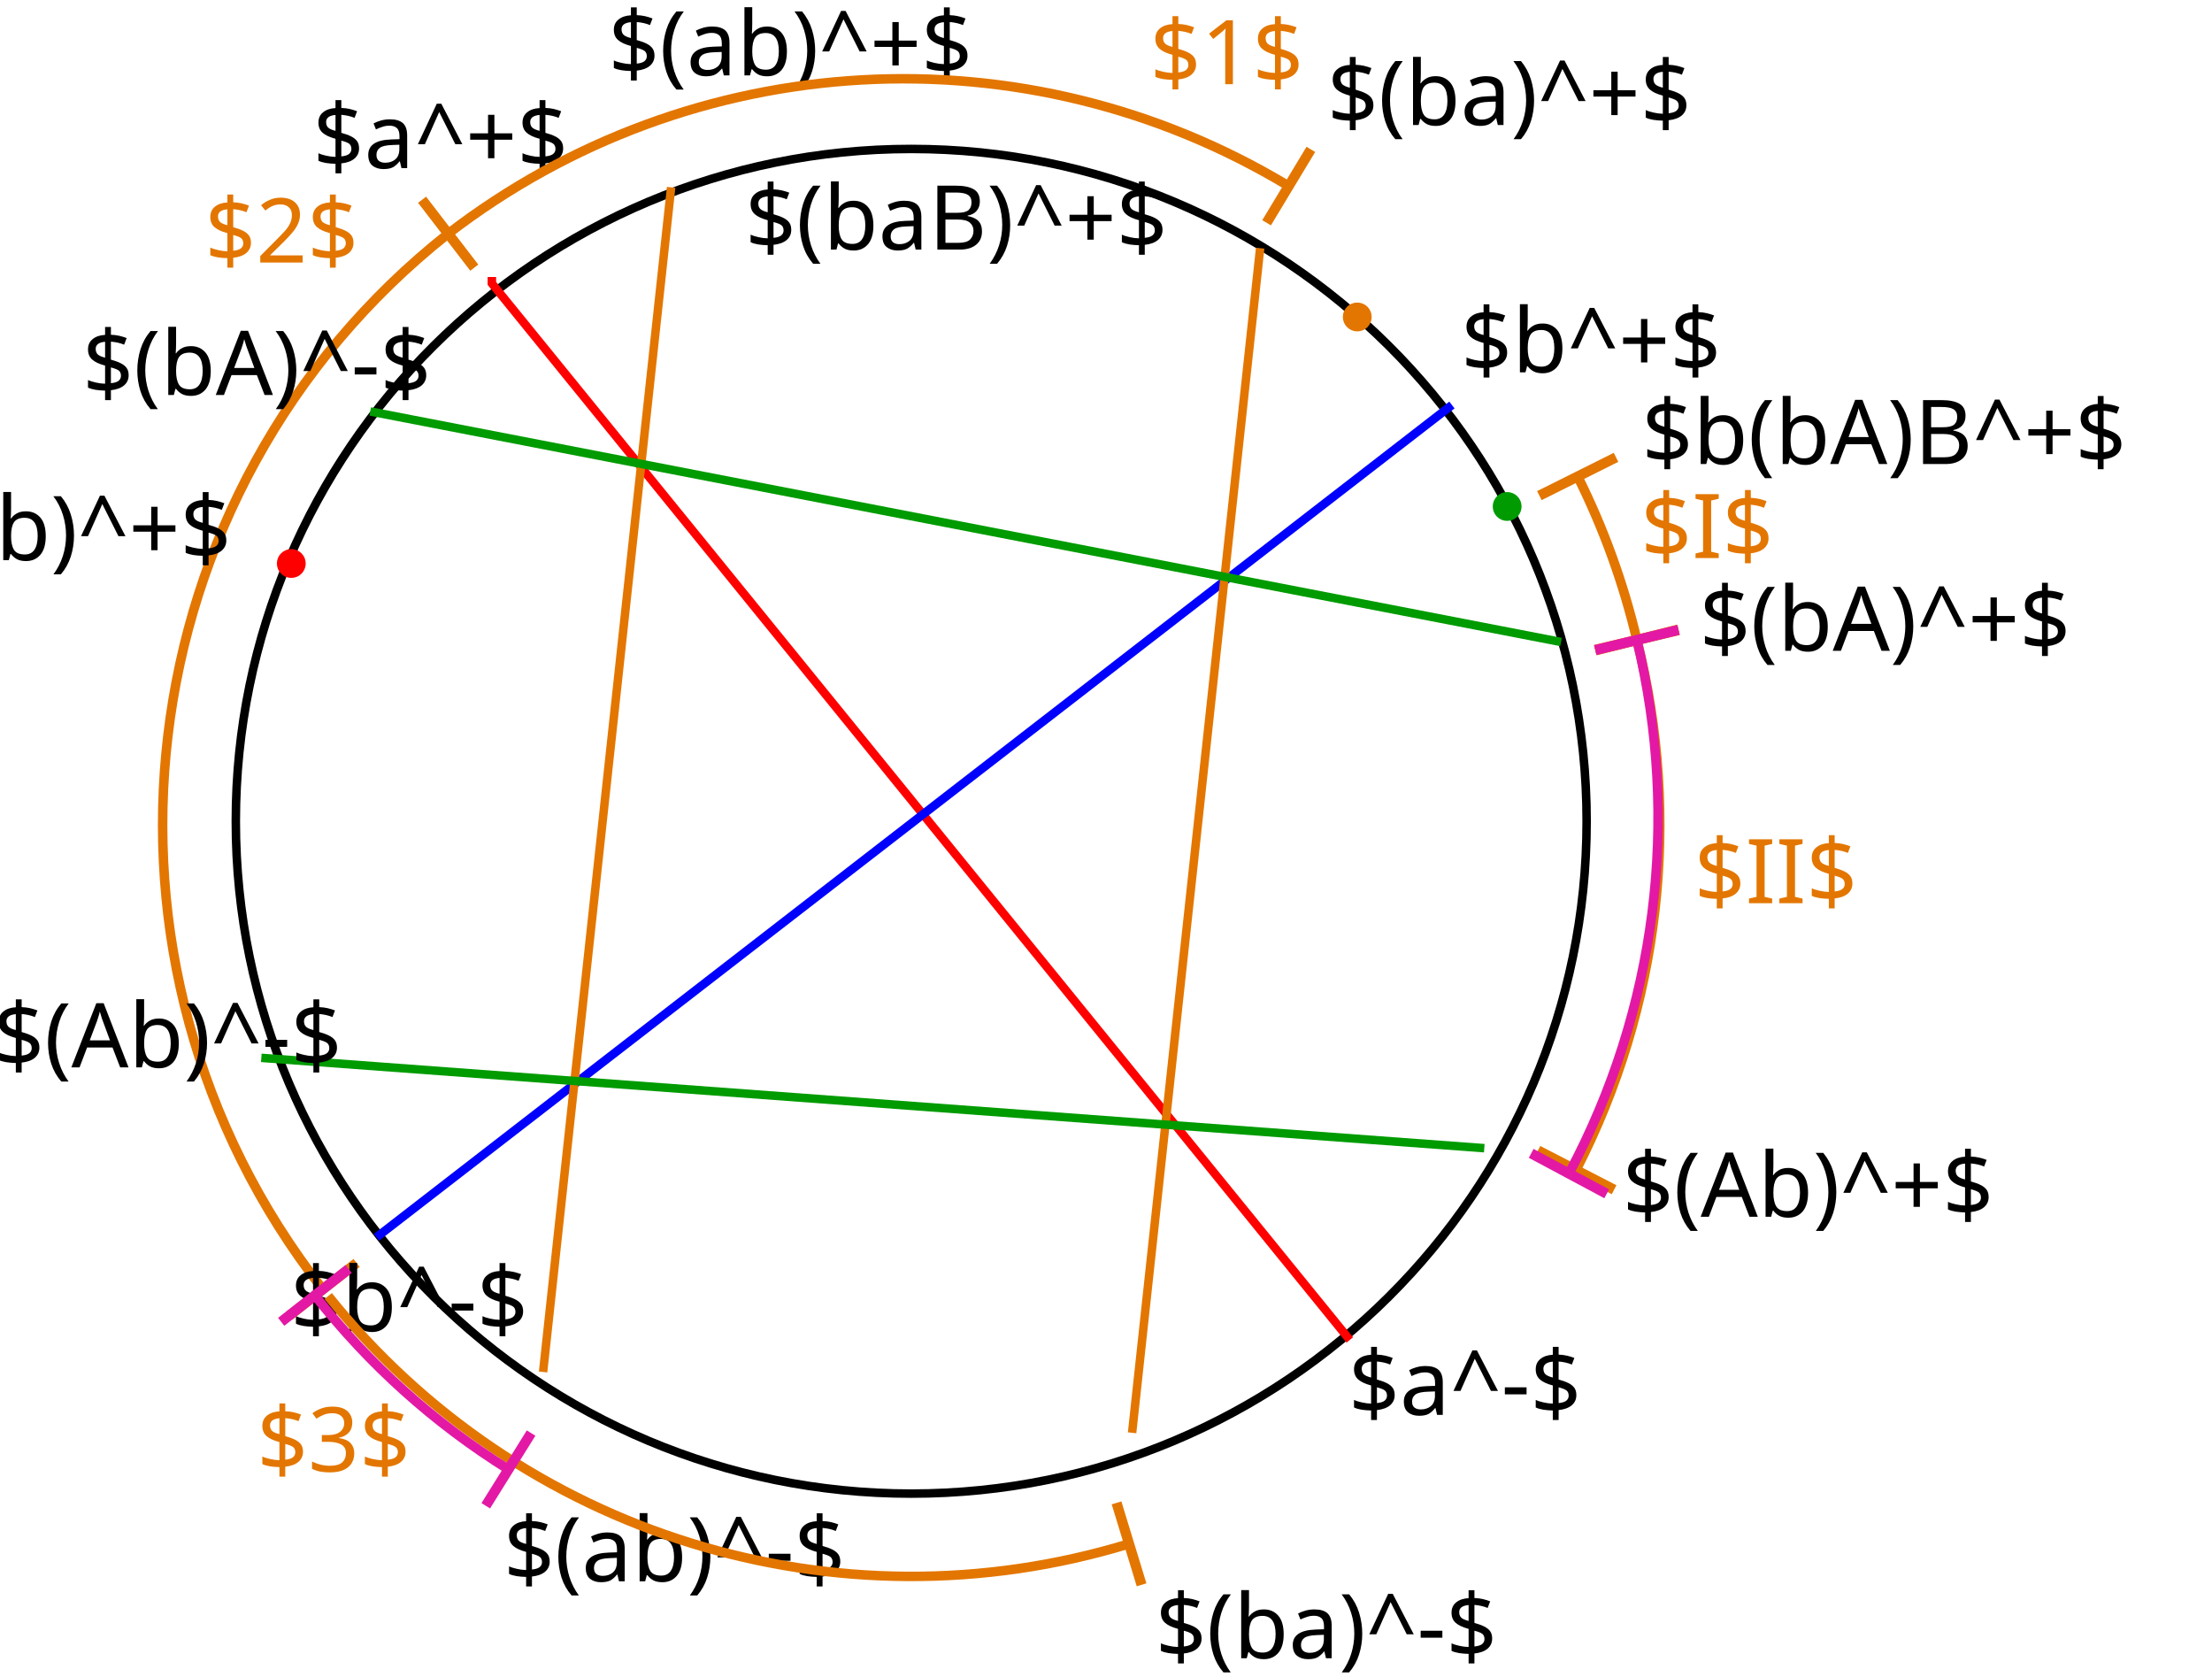
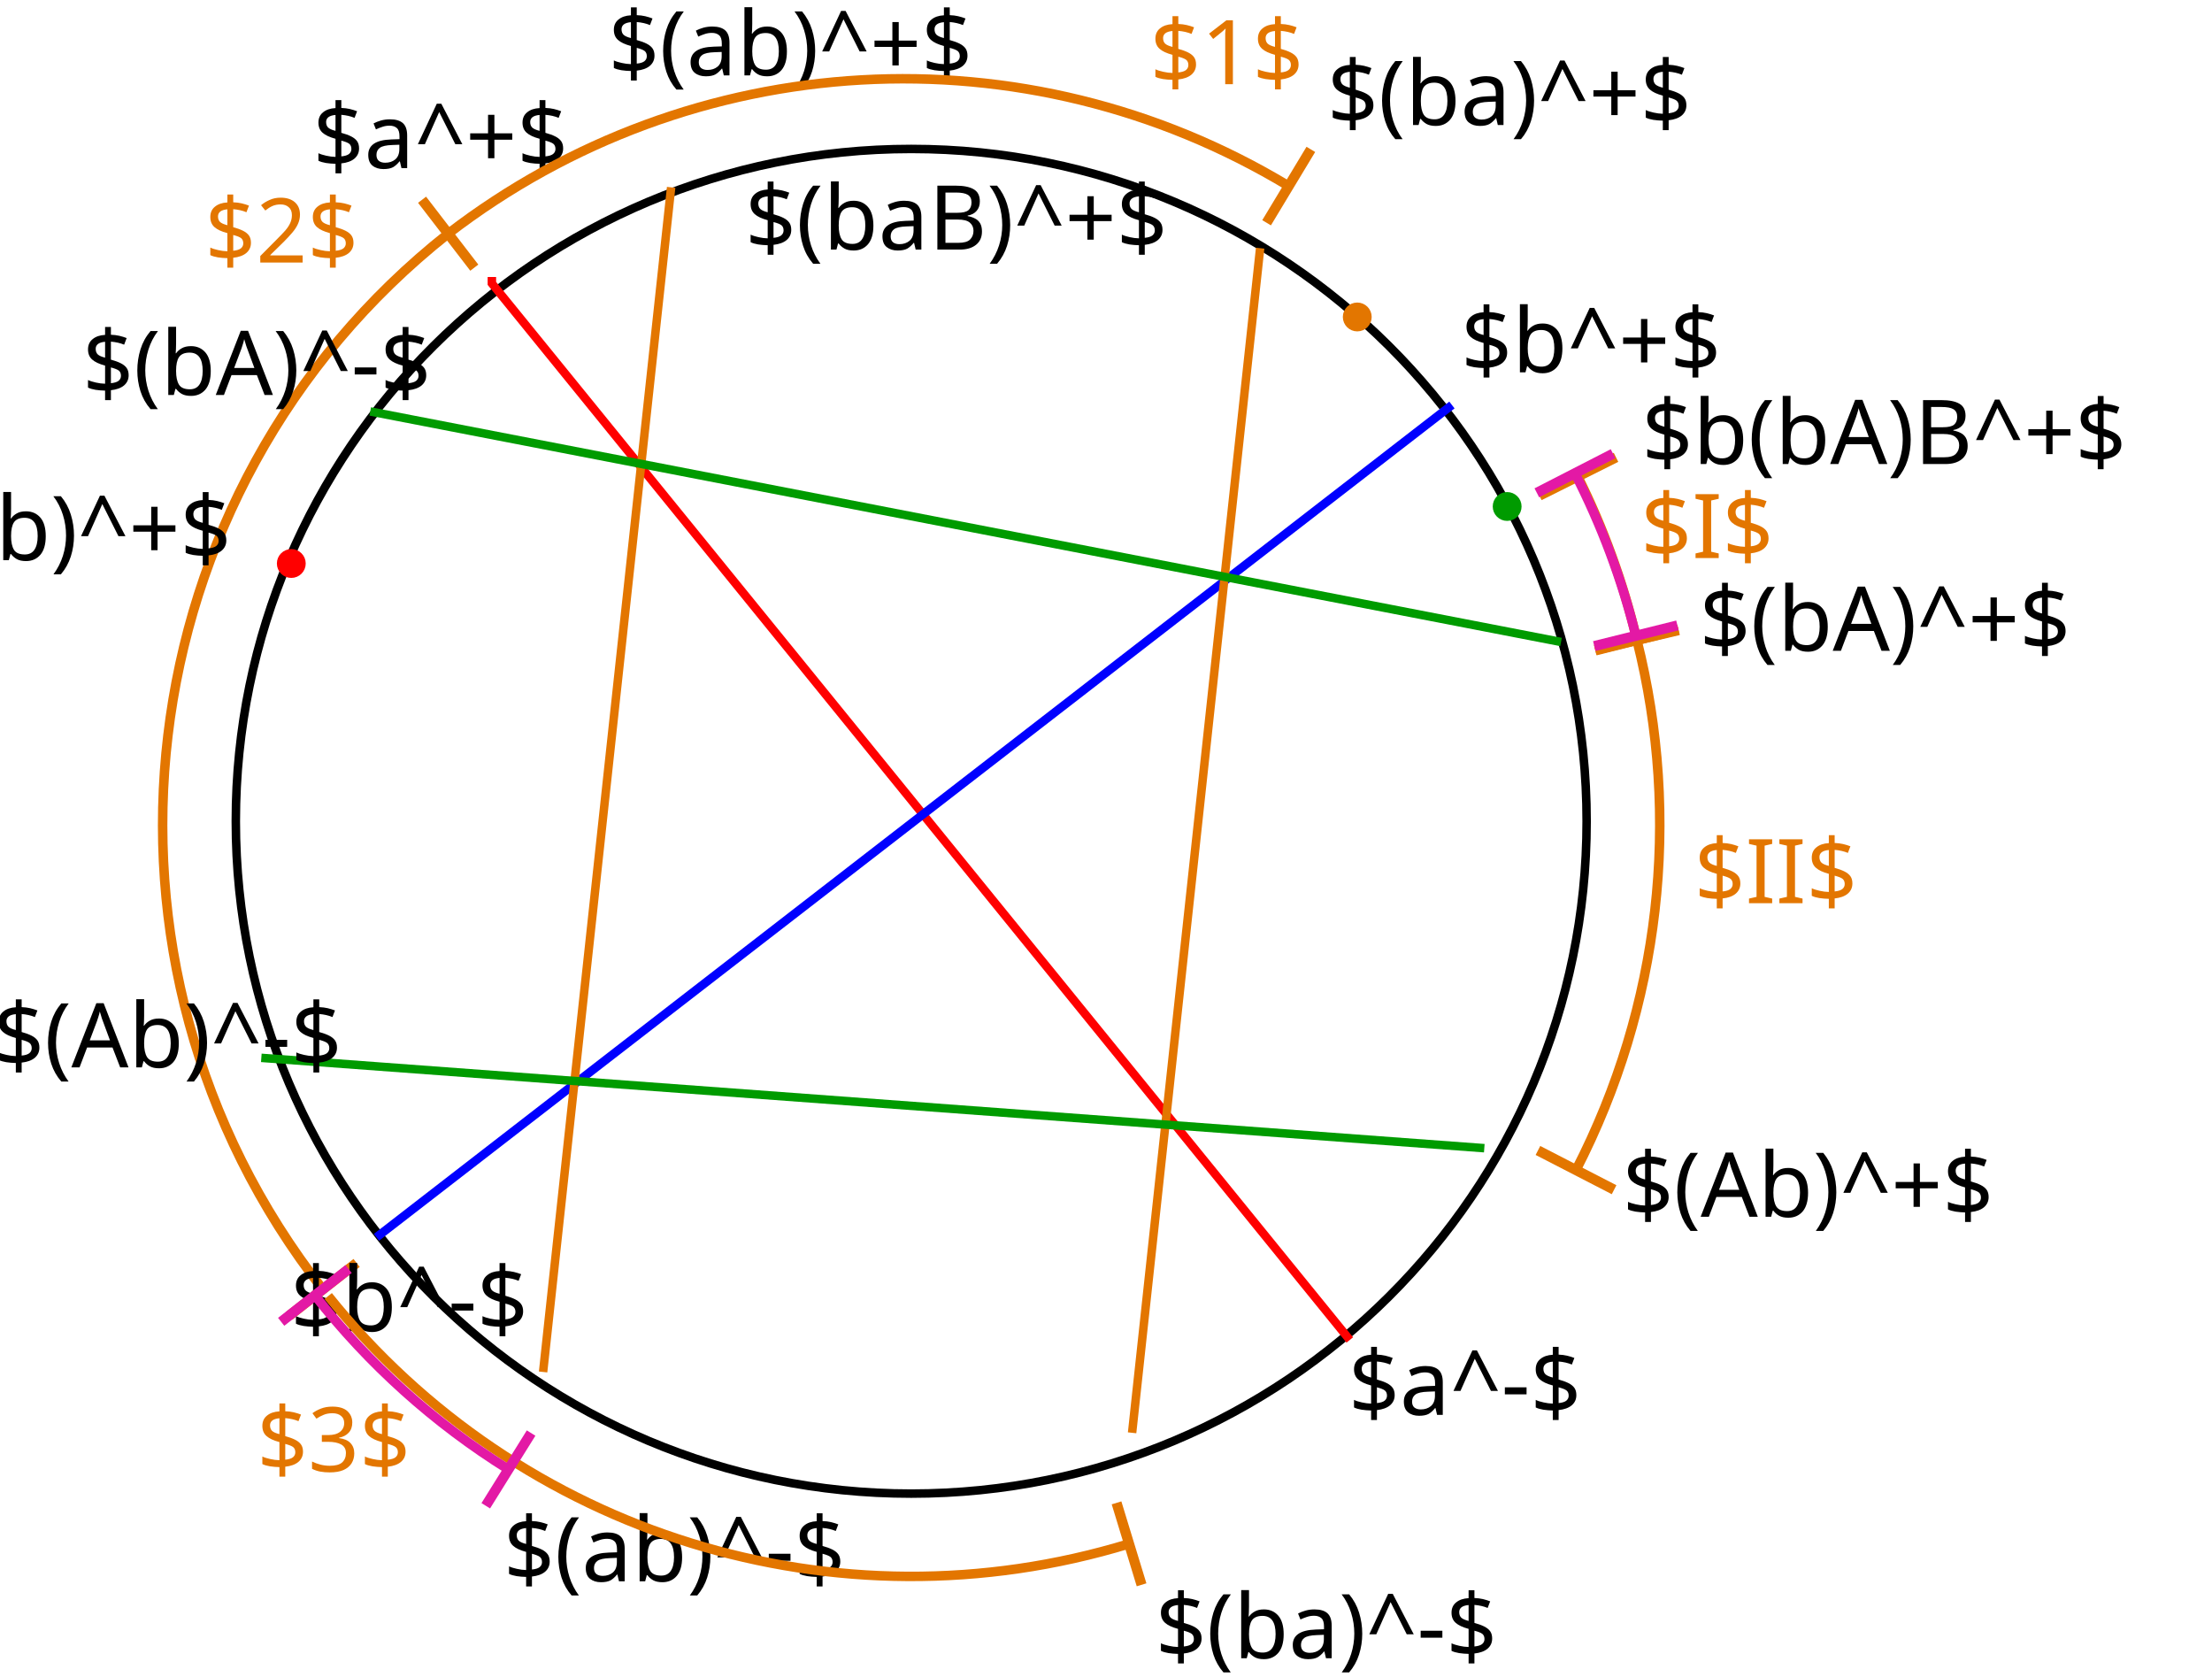
<svg xmlns="http://www.w3.org/2000/svg" width="261.187mm" height="197.896mm" viewBox="0 0 261.187 197.896" version="1.1" id="svg8">
  <defs id="defs2">
    <marker style="overflow:visible" id="marker2263" refX="0" refY="0" orient="auto">
      <path transform="scale(0.8)" style="fill:none;fill-opacity:0.75;fill-rule:evenodd;stroke:#e37600;stroke-width:1pt;stroke-opacity:1" d="M 0,5.65 V -5.65" id="path2261" />
    </marker>
    <marker style="overflow:visible" id="marker2187" refX="0" refY="0" orient="auto">
      <path transform="scale(0.8)" style="fill:none;fill-opacity:0.75;fill-rule:evenodd;stroke:#e37600;stroke-width:1pt;stroke-opacity:1" d="M 0,5.65 V -5.65" id="path2185" />
    </marker>
    <marker style="overflow:visible" id="StopL" refX="0" refY="0" orient="auto">
      <path transform="scale(0.8)" style="fill:none;fill-opacity:0.75;fill-rule:evenodd;stroke:#e37600;stroke-width:1pt;stroke-opacity:1" d="M 0,5.65 V -5.65" id="path1008" />
    </marker>
    <marker style="overflow:visible" id="DotS" refX="0" refY="0" orient="auto">
      <path transform="matrix(0.2,0,0,0.2,1.48,0.2)" style="fill:#e37600;fill-opacity:1;fill-rule:evenodd;stroke:#e37600;stroke-width:1pt;stroke-opacity:1" d="m -2.5,-1 c 0,2.76 -2.24,5 -5,5 -2.76,0 -5,-2.24 -5,-5 0,-2.76 2.24,-5 5,-5 2.76,0 5,2.24 5,5 z" id="path906" />
    </marker>
    <marker style="overflow:visible" id="marker1201" refX="0" refY="0" orient="auto">
      <path transform="matrix(-0.4,0,0,-0.4,-4,0)" style="fill:#0000ff;fill-opacity:1;fill-rule:evenodd;stroke:#0000ff;stroke-width:1pt;stroke-opacity:1" d="M 0,0 5,-5 -12.5,0 5,5 Z" id="path1199" />
    </marker>
    <marker style="overflow:visible" id="Arrow1Lend" refX="0" refY="0" orient="auto">
      <path transform="matrix(-0.8,0,0,-0.8,-10,0)" style="fill:#0000ff;fill-opacity:1;fill-rule:evenodd;stroke:#0000ff;stroke-width:1pt;stroke-opacity:1" d="M 0,0 5,-5 -12.5,0 5,5 Z" id="path842" />
    </marker>
    <marker style="overflow:visible" id="marker1123" refX="0" refY="0" orient="auto">
      <path transform="matrix(-0.4,0,0,-0.4,-4,0)" style="fill:#0000ff;fill-opacity:1;fill-rule:evenodd;stroke:#0000ff;stroke-width:1pt;stroke-opacity:1" d="M 0,0 5,-5 -12.5,0 5,5 Z" id="path1121" />
    </marker>
    <marker style="overflow:visible" id="Arrow1Mend" refX="0" refY="0" orient="auto">
      <path transform="matrix(-0.4,0,0,-0.4,-4,0)" style="fill:#0000ff;fill-opacity:1;fill-rule:evenodd;stroke:#0000ff;stroke-width:1pt;stroke-opacity:1" d="M 0,0 5,-5 -12.5,0 5,5 Z" id="path848" />
    </marker>
    <marker style="overflow:visible" id="marker2105-2" refX="0" refY="0" orient="auto">
      <path transform="scale(0.8)" style="fill:none;fill-opacity:0.75;fill-rule:evenodd;stroke:#e37600;stroke-width:1pt;stroke-opacity:1" d="M 0,5.65 V -5.65" id="path2103-1" />
    </marker>
    <marker style="overflow:visible" id="StopL-7" refX="0" refY="0" orient="auto">
      <path transform="scale(0.8)" style="fill:none;fill-opacity:0.75;fill-rule:evenodd;stroke:#e37600;stroke-width:1pt;stroke-opacity:1" d="M 0,5.65 V -5.65" id="path1008-0" />
    </marker>
    <marker style="overflow:visible" id="marker2105-2-6" refX="0" refY="0" orient="auto">
      <path transform="scale(0.8)" style="fill:none;fill-opacity:0.75;fill-rule:evenodd;stroke:#e319a5;stroke-width:1pt;stroke-opacity:1" d="M 0,5.65 V -5.65" id="path2103-1-4" />
    </marker>
    <marker style="overflow:visible" id="StopL-7-8" refX="0" refY="0" orient="auto">
      <path transform="scale(0.8)" style="fill:none;fill-opacity:0.75;fill-rule:evenodd;stroke:#e319a5;stroke-width:1pt;stroke-opacity:1" d="M 0,5.65 V -5.65" id="path1008-0-0" />
    </marker>
  </defs>
  <g id="layer1" transform="translate(0.6274643,-23.99576)">
    <ellipse style="fill:none;stroke:#000000;stroke-width:1.005;stroke-miterlimit:4;stroke-dasharray:none;stroke-opacity:1" id="path833" cx="106.967" cy="120.952" rx="79.751" ry="79.373" />
    <path style="fill:none;stroke:#ff0000;stroke-width:1;stroke-linecap:butt;stroke-linejoin:miter;stroke-miterlimit:4;stroke-dasharray:none;stroke-opacity:1" d="M 158.75,182.185 57.452,57.452 v -0.756" id="path835" />
    <path style="fill:none;stroke:#0000ff;stroke-width:1.014;stroke-linecap:butt;stroke-linejoin:miter;stroke-miterlimit:4;stroke-dasharray:none;stroke-opacity:1" d="M 43.826,170.064 170.813,71.808 v 0" id="path837" />
    <path style="fill:none;stroke:#e37600;stroke-width:1;stroke-linecap:butt;stroke-linejoin:miter;stroke-miterlimit:4;stroke-dasharray:none;stroke-opacity:1" d="M 78.619,46.113 63.5,185.964" id="path1393" />
    <path style="fill:none;stroke:#e37600;stroke-width:1;stroke-linecap:butt;stroke-linejoin:miter;stroke-miterlimit:4;stroke-dasharray:none;stroke-opacity:1" d="M 148.167,53.295 133.048,193.146" id="path1393-8" />
    <path style="fill:none;stroke:#009b00;stroke-width:1;stroke-linecap:butt;stroke-linejoin:miter;stroke-miterlimit:4;stroke-dasharray:none;stroke-opacity:1" d="M 43.089,72.571 183.696,99.786" id="path1435" />
    <path style="fill:none;stroke:#009b00;stroke-width:1;stroke-linecap:butt;stroke-linejoin:miter;stroke-miterlimit:4;stroke-dasharray:none;stroke-opacity:1" d="M 30.229,148.882 174.634,159.546" id="path1437" />
    <path style="fill:none;stroke:#e37600;stroke-width:1.119;stroke-miterlimit:4;stroke-dasharray:none;stroke-opacity:1;marker-start:url(#marker2187)" id="path833-9" d="M 37.498,176.211 A 88.387,88.765 0 0 1 52.293,51.585" />
    <text xml:space="preserve" style="font-style:normal;font-weight:normal;font-size:10.583px;line-height:1.25;font-family:sans-serif;fill:#000000;fill-opacity:1;stroke:none;stroke-width:0.265" x="156.085" y="38.754" id="text1461">
      <tspan id="tspan1459" x="156.085" y="38.754" style="stroke-width:0.265">$(ba)^+$</tspan>
    </text>
    <text xml:space="preserve" style="font-style:normal;font-weight:normal;font-size:10.583px;line-height:1.25;font-family:sans-serif;fill:#000000;fill-opacity:1;stroke:none;stroke-width:0.265" x="71.198" y="32.896" id="text1461-8">
      <tspan id="tspan1459-8" x="71.198" y="32.896" style="stroke-width:0.265">$(ab)^+$</tspan>
    </text>
    <text xml:space="preserve" style="font-style:normal;font-weight:normal;font-size:10.583px;line-height:1.25;font-family:sans-serif;fill:#000000;fill-opacity:1;stroke:none;stroke-width:0.265" x="135.796" y="219.763" id="text1461-3">
      <tspan id="tspan1459-4" x="135.796" y="219.763" style="stroke-width:0.265">$(ba)^-$</tspan>
    </text>
    <text xml:space="preserve" style="font-style:normal;font-weight:normal;font-size:10.583px;line-height:1.25;font-family:sans-serif;fill:#000000;fill-opacity:1;stroke:none;stroke-width:0.265" x="58.823" y="210.676" id="text1461-9">
      <tspan id="tspan1459-7" x="58.823" y="210.676" style="stroke-width:0.265">$(ab)^-$</tspan>
    </text>
    <text xml:space="preserve" style="font-style:normal;font-weight:normal;font-size:10.583px;line-height:1.25;font-family:sans-serif;fill:#000000;fill-opacity:1;stroke:none;stroke-width:0.265" x="171.878" y="67.954" id="text1461-1">
      <tspan id="tspan1459-1" x="171.878" y="67.954" style="stroke-width:0.265">$b^+$</tspan>
    </text>
    <text xml:space="preserve" style="font-style:normal;font-weight:normal;font-size:10.583px;line-height:1.25;font-family:sans-serif;fill:#000000;fill-opacity:1;stroke:none;stroke-width:0.265" x="33.665" y="181.141" id="text1461-1-9">
      <tspan id="tspan1459-1-5" x="33.665" y="181.141" style="stroke-width:0.265">$b^-$</tspan>
    </text>
    <text xml:space="preserve" style="font-style:normal;font-weight:normal;font-size:10.583px;line-height:1.25;font-family:sans-serif;fill:#000000;fill-opacity:1;stroke:none;stroke-width:0.265" x="36.318" y="43.85" id="text1461-1-6">
      <tspan id="tspan1459-1-8" x="36.318" y="43.85" style="stroke-width:0.265">$a^+$</tspan>
    </text>
    <text xml:space="preserve" style="font-style:normal;font-weight:normal;font-size:10.583px;line-height:1.25;font-family:sans-serif;fill:#000000;fill-opacity:1;stroke:none;stroke-width:0.265" x="158.599" y="191.03" id="text1461-1-6-0">
      <tspan id="tspan1459-1-8-5" x="158.599" y="191.03" style="stroke-width:0.265">$a^-$</tspan>
    </text>
    <text xml:space="preserve" style="font-style:normal;font-weight:normal;font-size:10.583px;line-height:1.25;font-family:sans-serif;fill:#000000;fill-opacity:1;stroke:none;stroke-width:0.265" x="9.11" y="70.627" id="text1461-5">
      <tspan id="tspan1459-0" x="9.11" y="70.627" style="stroke-width:0.265">$(bA)^-$</tspan>
    </text>
    <text xml:space="preserve" style="font-style:normal;font-weight:normal;font-size:10.583px;line-height:1.25;font-family:sans-serif;fill:#000000;fill-opacity:1;stroke:none;stroke-width:0.265" x="190.949" y="167.646" id="text1461-5-2">
      <tspan id="tspan1459-0-8" x="190.949" y="167.646" style="stroke-width:0.265">$(Ab)^+$</tspan>
    </text>
    <text xml:space="preserve" style="font-style:normal;font-weight:normal;font-size:10.583px;line-height:1.25;font-family:sans-serif;fill:#000000;fill-opacity:1;stroke:none;stroke-width:0.265" x="200.036" y="100.828" id="text1461-5-3">
      <tspan id="tspan1459-0-1" x="200.036" y="100.828" style="stroke-width:0.265">$(bA)^+$</tspan>
    </text>
    <text xml:space="preserve" style="font-style:normal;font-weight:normal;font-size:10.583px;line-height:1.25;font-family:sans-serif;fill:#000000;fill-opacity:1;stroke:none;stroke-width:0.265" x="-1.428" y="150.006" id="text1461-5-28">
      <tspan id="tspan1459-0-2" x="-1.428" y="150.006" style="stroke-width:0.265">$(Ab)^-$</tspan>
    </text>
    <text xml:space="preserve" style="font-style:normal;font-weight:normal;font-size:10.583px;line-height:1.25;font-family:sans-serif;fill:#000000;fill-opacity:1;stroke:none;stroke-width:0.265" x="193.225" y="78.777" id="text1461-1-5">
      <tspan id="tspan1459-1-3" x="193.225" y="78.777" style="stroke-width:0.265">$b(bA)B^+$</tspan>
    </text>
    <circle style="fill:#009b00;fill-opacity:1;stroke:#009b00;stroke-width:1;stroke-miterlimit:4;stroke-dasharray:none;stroke-opacity:1" id="path1727" cx="177.333" cy="83.789" r="1.203" />
    <path style="fill:none;stroke:#e37600;stroke-width:1.119;stroke-miterlimit:4;stroke-dasharray:none;stroke-opacity:1;marker-start:url(#StopL);marker-end:url(#StopL)" id="path833-9-9" d="m 192.652,99.548 a 88.387,88.765 0 0 1 -7.188,62.583" />
    <path style="fill:none;stroke:#e37600;stroke-width:1.119;stroke-miterlimit:4;stroke-dasharray:none;stroke-opacity:1;marker-start:url(#marker2263)" id="path833-9-0" d="M 132.688,206.254 A 88.387,88.765 0 0 1 38.124,177.001" />
    <text xml:space="preserve" style="font-style:normal;font-weight:normal;font-size:10.583px;line-height:1.25;font-family:sans-serif;fill:#e37600;fill-opacity:1;stroke:none;stroke-width:0.265;stroke-miterlimit:4;stroke-dasharray:none" x="23.55" y="54.99" id="text2339-2">
      <tspan id="tspan2337-6" x="23.55" y="54.99" style="fill:#e37600;fill-opacity:1;stroke-width:0.265;stroke-miterlimit:4;stroke-dasharray:none">$2$</tspan>
    </text>
    <text xml:space="preserve" style="font-style:normal;font-weight:normal;font-size:10.583px;line-height:1.25;font-family:sans-serif;fill:#e37600;fill-opacity:1;stroke:none;stroke-width:0.265;stroke-miterlimit:4;stroke-dasharray:none" x="29.697" y="197.712" id="text2339-1">
      <tspan id="tspan2337-0" x="29.697" y="197.712" style="fill:#e37600;fill-opacity:1;stroke-width:0.265;stroke-miterlimit:4;stroke-dasharray:none">$3$</tspan>
    </text>
    <text xml:space="preserve" style="font-style:normal;font-weight:normal;font-size:10.583px;line-height:1.25;font-family:sans-serif;fill:#e37600;fill-opacity:1;stroke:none;stroke-width:0.265;stroke-miterlimit:4;stroke-dasharray:none" x="199.413" y="130.627" id="text2339-29">
      <tspan id="tspan2337-2" x="199.413" y="130.627" style="fill:#e37600;fill-opacity:1;stroke-width:0.265;stroke-miterlimit:4;stroke-dasharray:none">$II$</tspan>
    </text>
    <circle style="fill:#ff0000;fill-opacity:1;stroke:#ff0000;stroke-width:1;stroke-miterlimit:4;stroke-dasharray:none;stroke-opacity:1" id="path1727-0" cx="33.768" cy="90.52" r="1.203" />
    <text xml:space="preserve" style="font-style:normal;font-weight:normal;font-size:10.583px;line-height:1.25;font-family:sans-serif;fill:#000000;fill-opacity:1;stroke:none;stroke-width:0.265" x="-23.197" y="90.125" id="text1461-5-9">
      <tspan id="tspan1459-0-4" x="-23.197" y="90.125" style="stroke-width:0.265">$(Bab)^+$</tspan>
    </text>
    <path style="fill:none;stroke:#e37600;stroke-width:1.119;stroke-miterlimit:4;stroke-dasharray:none;stroke-opacity:1;marker-start:url(#marker2105-2);marker-end:url(#marker2105-2)" id="path833-9-6-8" d="m 52.293,51.585 a 88.387,88.765 0 0 1 99.248,-5.622" />
    <path style="fill:none;stroke:#e37600;stroke-width:1.119;stroke-miterlimit:4;stroke-dasharray:none;stroke-opacity:1;marker-start:url(#StopL-7);marker-end:url(#StopL-7)" id="path833-9-9-2" d="m 185.663,80.247 a 88.387,88.765 0 0 1 6.989,19.301" />
    <text xml:space="preserve" style="font-style:normal;font-weight:normal;font-size:10.583px;line-height:1.25;font-family:sans-serif;fill:#e37600;fill-opacity:1;stroke:none;stroke-width:0.265;stroke-miterlimit:4;stroke-dasharray:none" x="193.1" y="89.879" id="text2339-8">
      <tspan id="tspan2337-1" x="193.1" y="89.879" style="fill:#e37600;fill-opacity:1;stroke-width:0.265;stroke-miterlimit:4;stroke-dasharray:none">$I$</tspan>
    </text>
    <text xml:space="preserve" style="font-style:normal;font-weight:normal;font-size:10.583px;line-height:1.25;font-family:sans-serif;fill:#e37600;fill-opacity:1;stroke:none;stroke-width:0.265;stroke-miterlimit:4;stroke-dasharray:none" x="135.145" y="33.939" id="text2339">
      <tspan id="tspan2337" x="135.145" y="33.939" style="fill:#e37600;fill-opacity:1;stroke-width:0.265;stroke-miterlimit:4;stroke-dasharray:none">$1$</tspan>
    </text>
    <path style="fill:none;stroke:#e319a5;stroke-width:1.119;stroke-miterlimit:4;stroke-dasharray:none;stroke-opacity:1;marker-start:url(#marker2105-2-6);marker-end:url(#marker2105-2-6)" id="path833-9-6-8-5" d="M 59.407,197.469 A 88.387,88.765 0 0 1 36.554,176.927" />
    <text xml:space="preserve" style="font-style:normal;font-weight:normal;font-size:10.583px;line-height:1.25;font-family:sans-serif;fill:#000000;fill-opacity:1;stroke:none;stroke-width:0.265" x="87.348" y="53.462" id="text1461-5-9-6">
      <tspan id="tspan1459-0-4-6" x="87.348" y="53.462" style="stroke-width:0.265">$(baB)^+$</tspan>
    </text>
    <circle style="fill:#e37600;fill-opacity:1;stroke:#e37600;stroke-width:1;stroke-miterlimit:4;stroke-dasharray:none;stroke-opacity:1" id="path1727-0-6" cx="159.634" cy="61.415" r="1.203" />
-     <path style="fill:none;stroke:#e319a5;stroke-width:1.119;stroke-miterlimit:4;stroke-dasharray:none;stroke-opacity:1;marker-start:url(#StopL-7-8);marker-end:url(#StopL-7-8)" id="path833-9-9-2-6" d="m 192.652,99.548 a 88.387,88.765 0 0 1 -8.022,62.995" />
+     <path style="fill:none;stroke:#e319a5;stroke-width:1.119;stroke-miterlimit:4;stroke-dasharray:none;stroke-opacity:1;marker-start:url(#StopL-7-8);marker-end:url(#StopL-7-8)" id="path833-9-9-2-6" d="m 185.337,79.868 a 88.387,88.765 0 0 1 7.193,19.183" />
  </g>
</svg>
